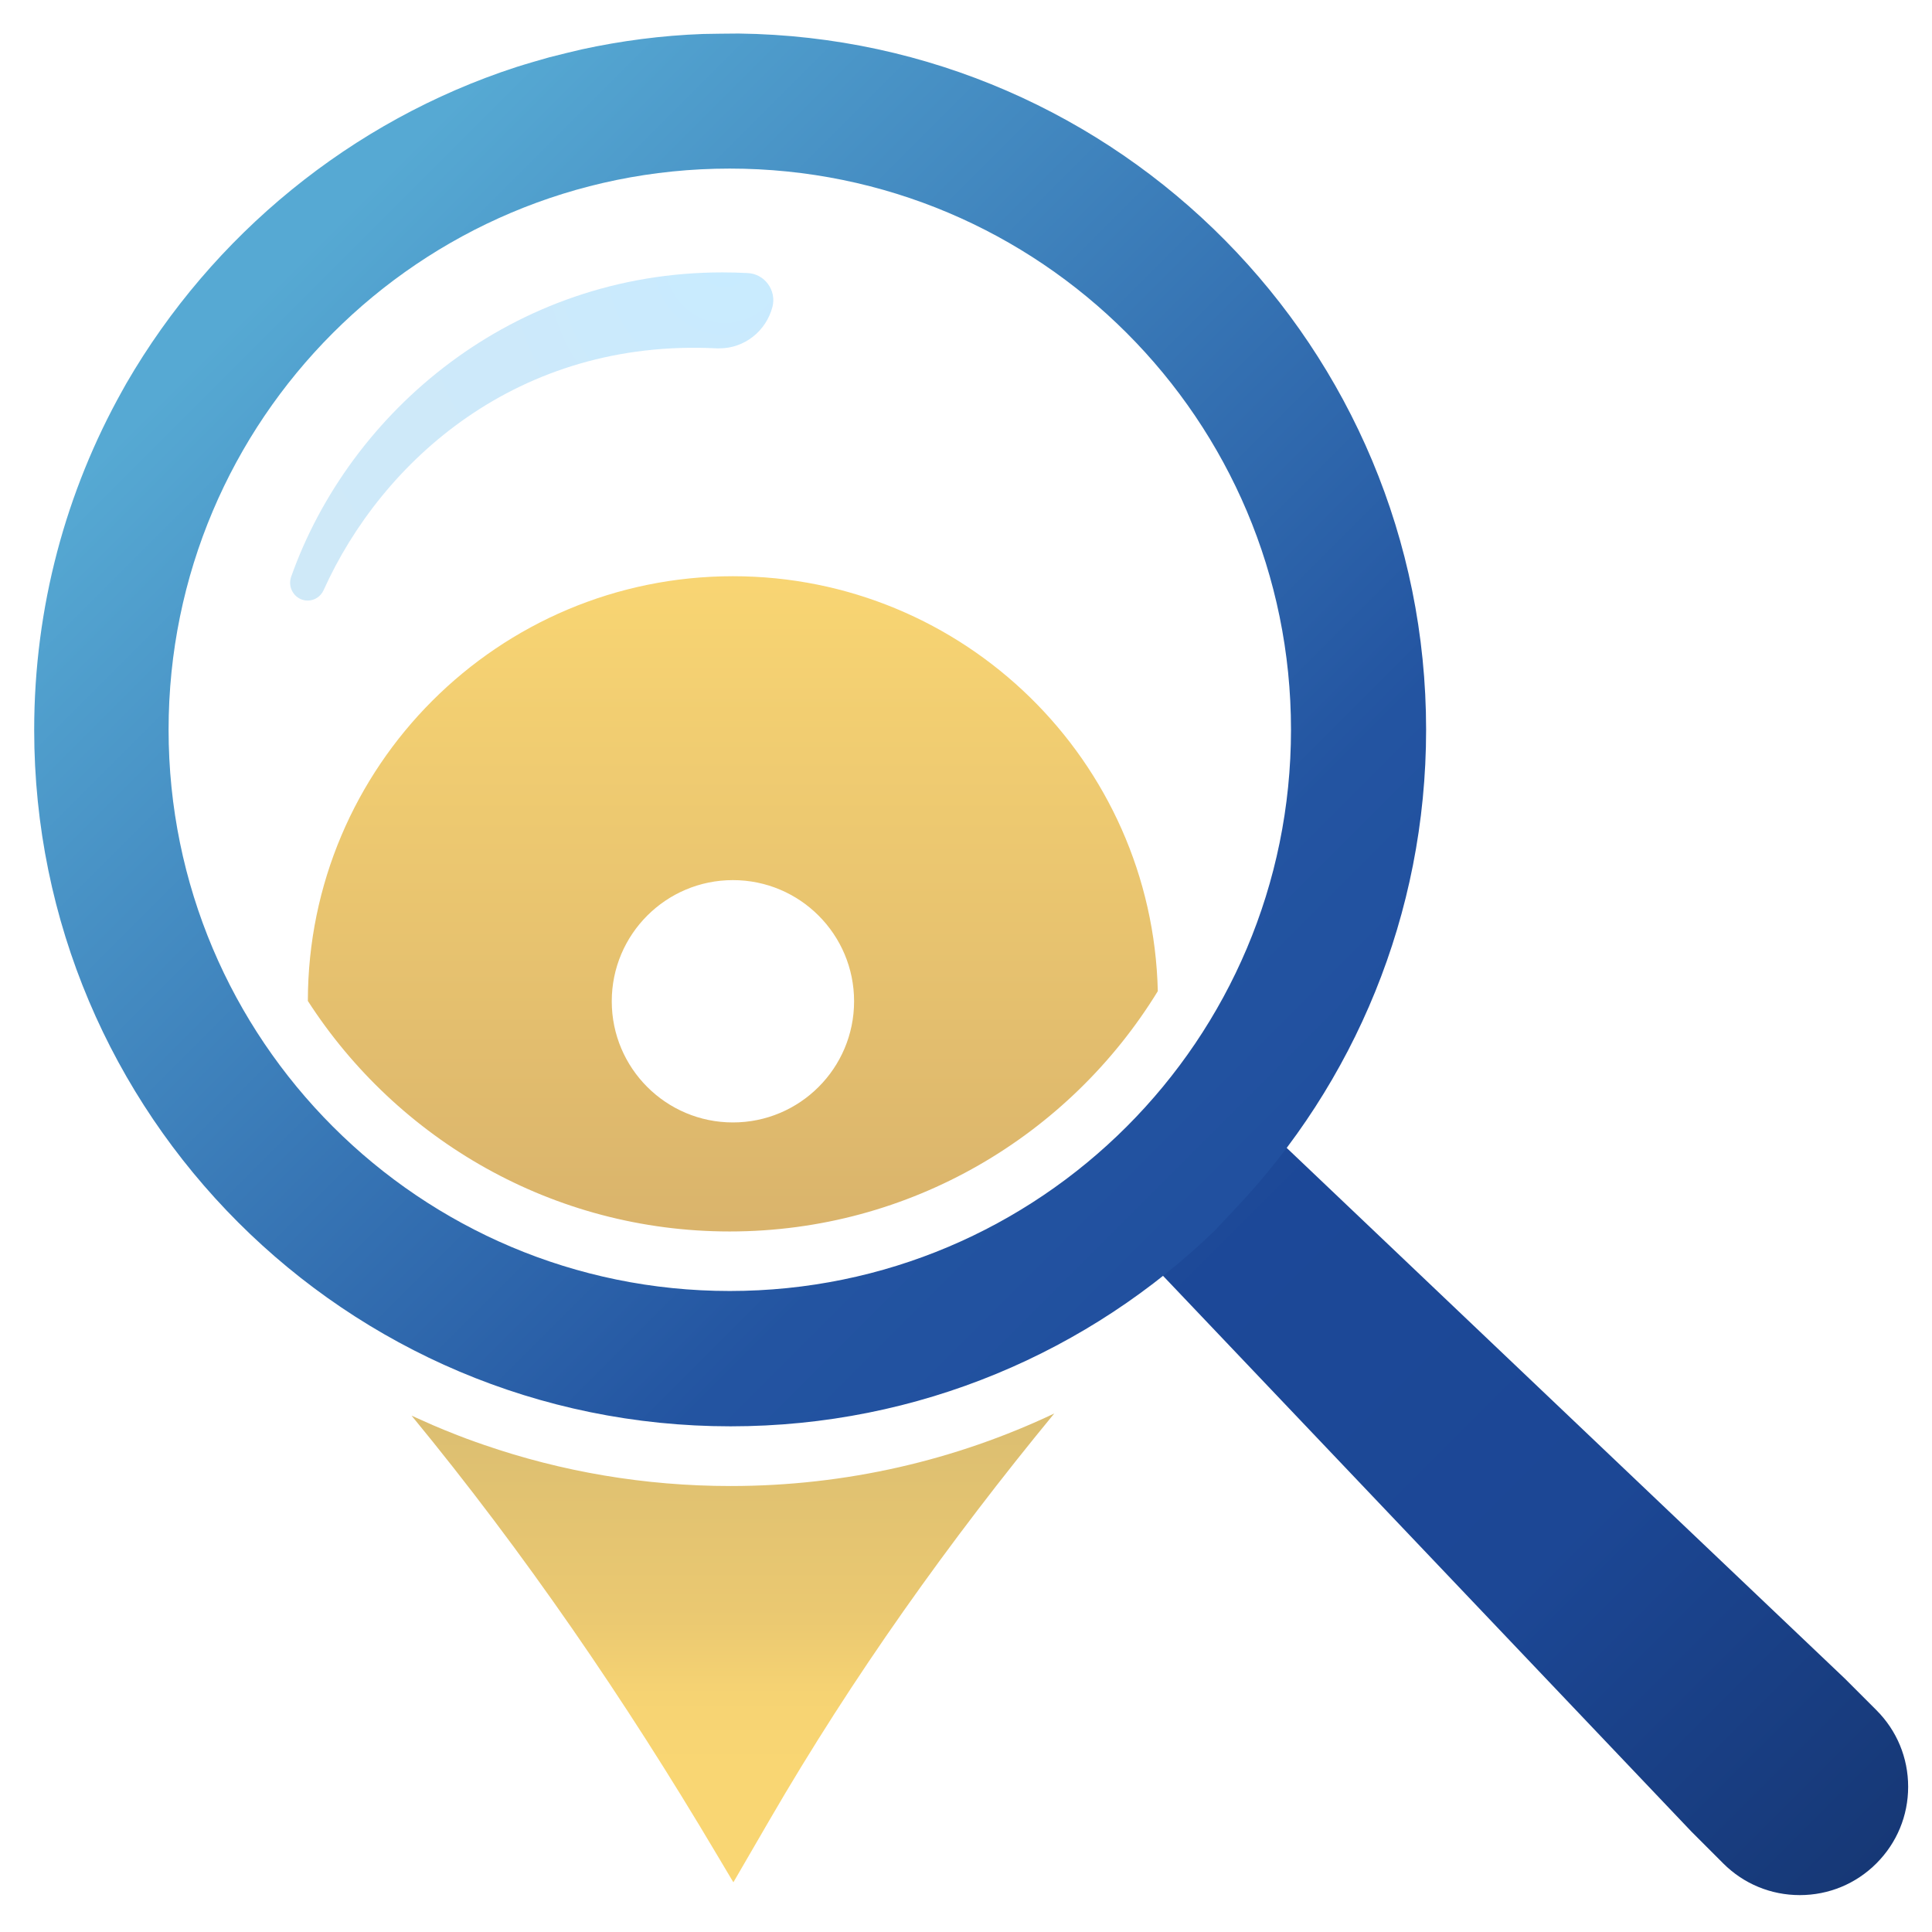
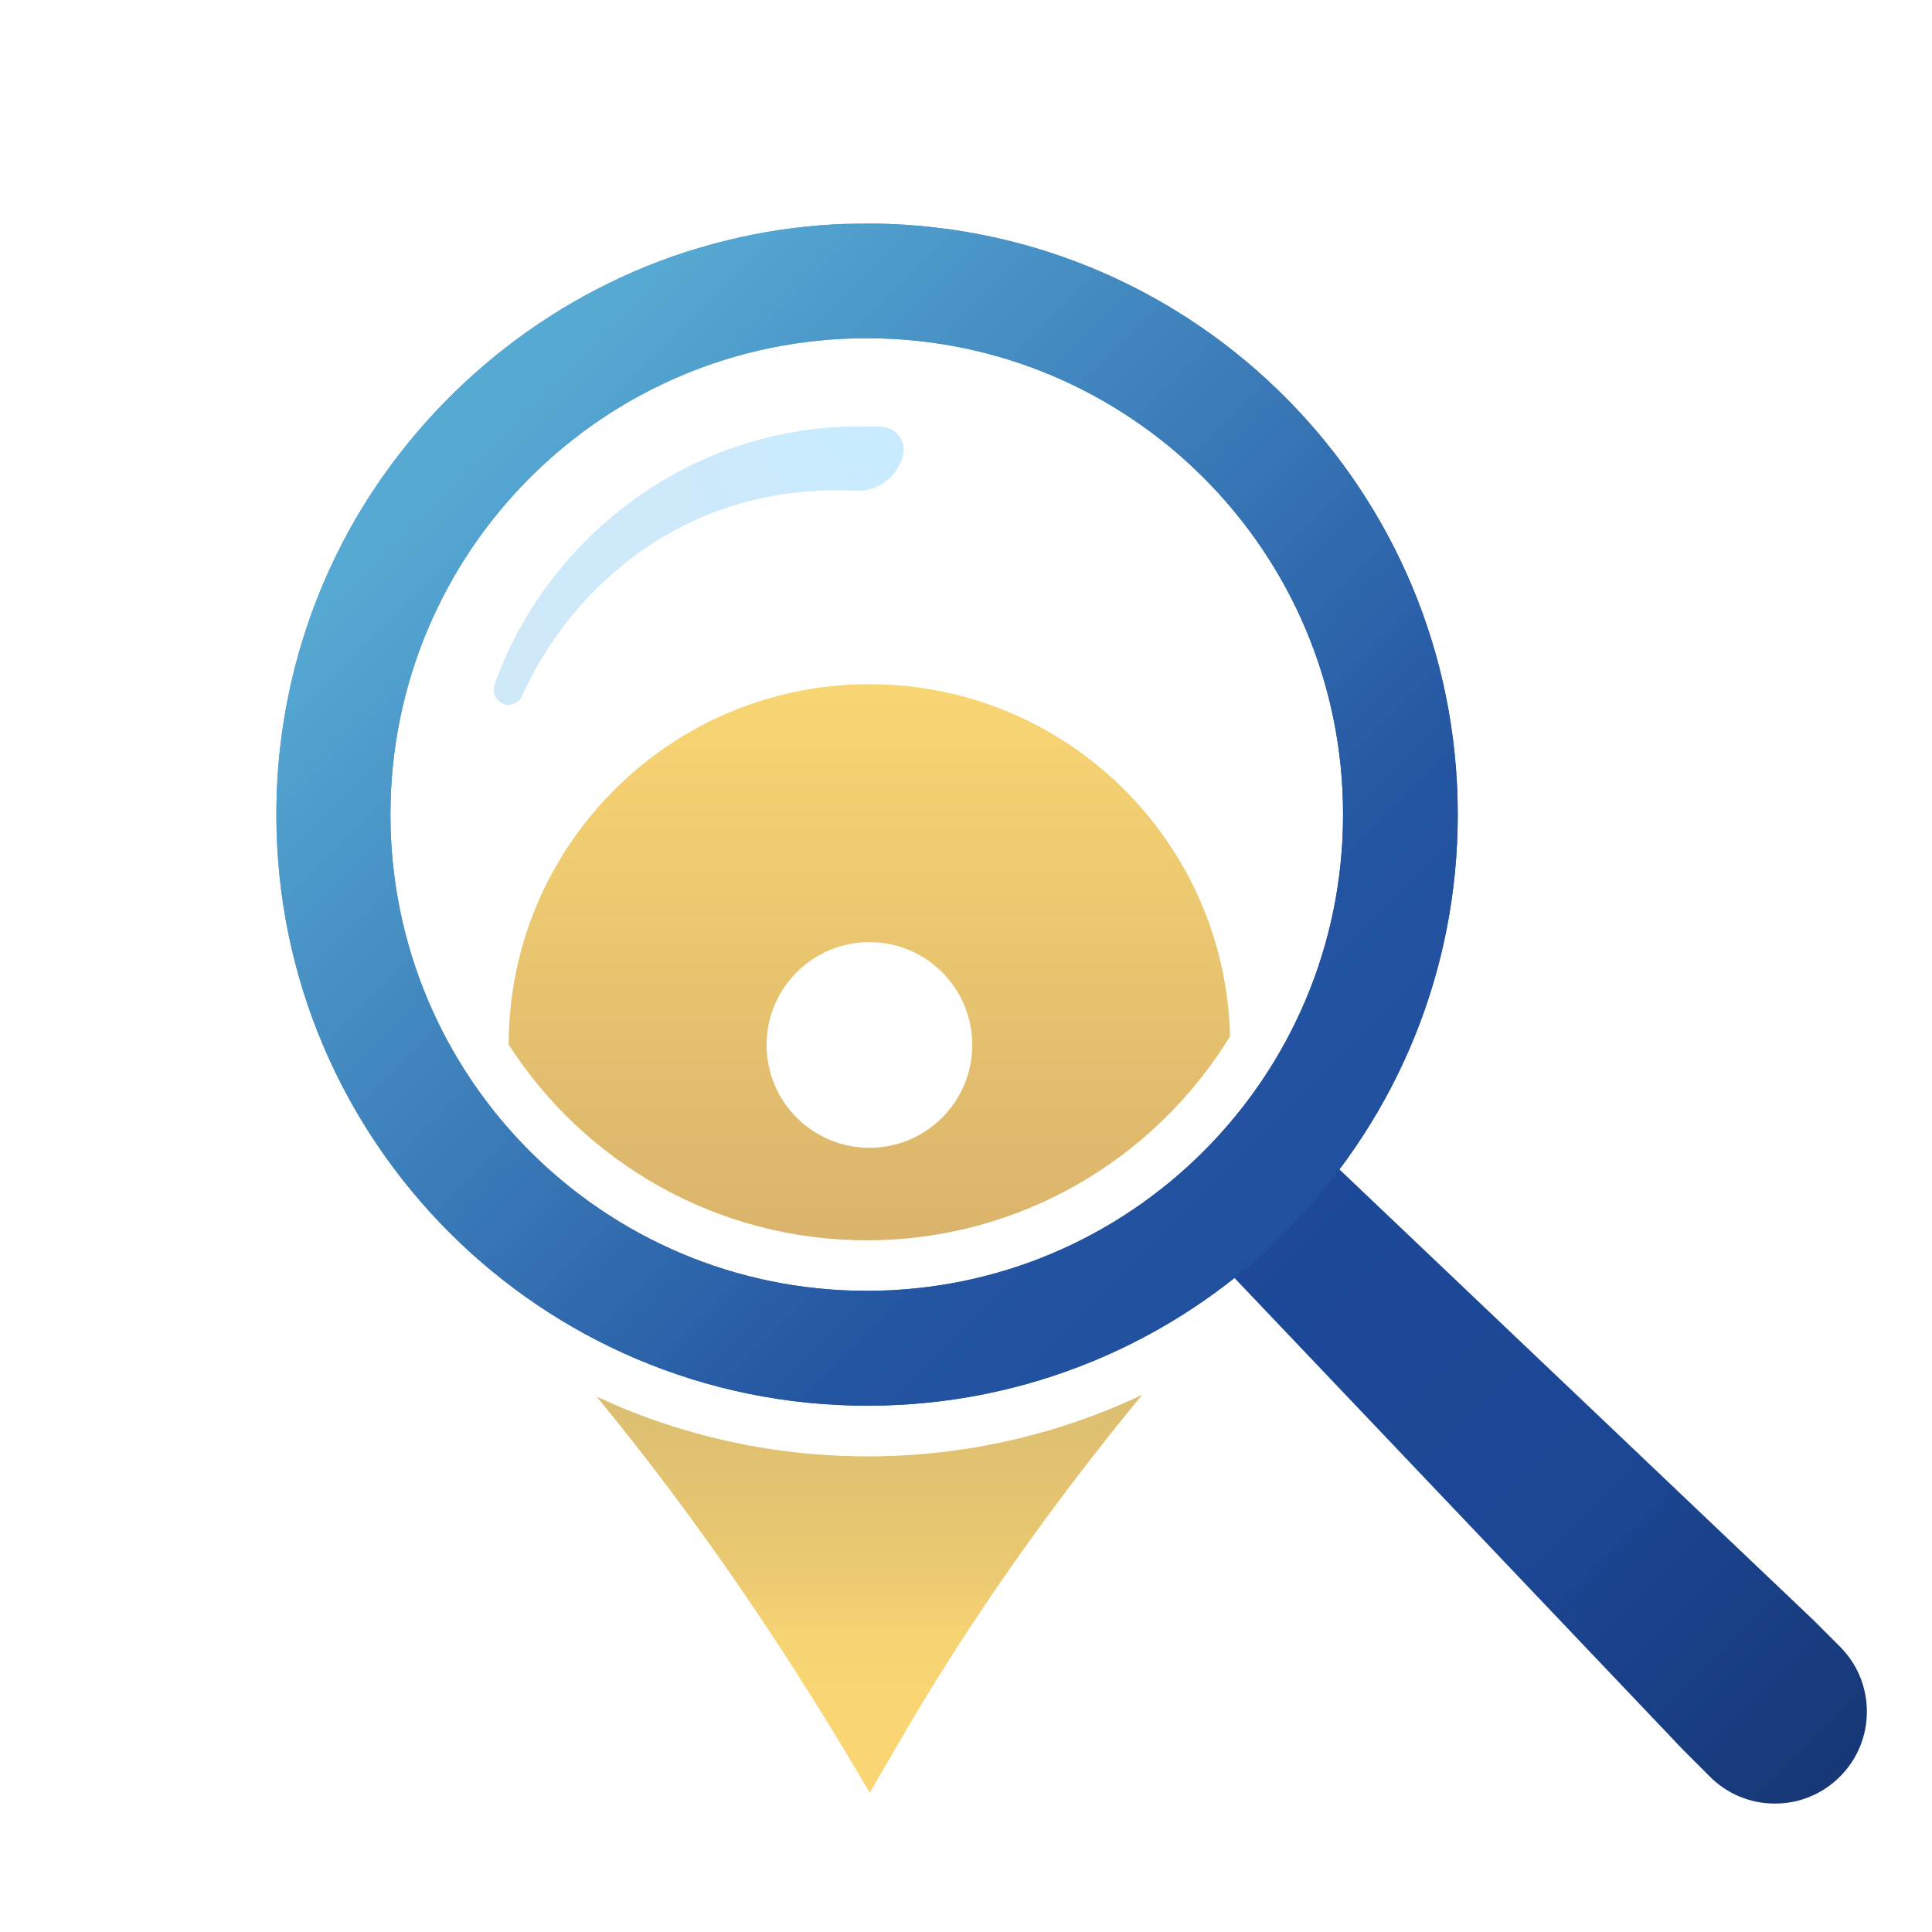
<svg xmlns="http://www.w3.org/2000/svg" width="100%" height="100%" viewBox="0 0 8334 8334" version="1.1" xml:space="preserve" style="fill-rule:evenodd;clip-rule:evenodd;stroke-linejoin:round;stroke-miterlimit:2;">
  <g id="Layer-1">
-     <path d="M3151.46,6410.19c-372.214,-0 -729.925,-62.349 -1063.18,-177.254c-12.54,-4.384 -24.911,-8.769 -37.45,-13.142c-24.911,-8.757 -49.677,-17.972 -74.275,-27.633c-0.457,-0.301 -1.072,-0.457 -1.674,-0.614c-36.378,-14.033 -72.624,-28.837 -108.412,-44.244c-10.118,-4.228 -84.862,-37.739 -91.054,-40.606c487.565,592.519 922.152,1228.05 1314.29,1888.98l73.841,123.963l155.98,-268.765c359.217,-619.249 774.013,-1201.79 1228.22,-1753.55c-423.252,200.683 -896.638,312.865 -1396.28,312.865Z" style="fill:url(#_Linear1);fill-rule:nonzero;" />
-     <path d="M1328.01,4317.83c0.759,-1012 821.424,-1832.22 1833.57,-1832.22c997.943,0 1809.71,797.43 1832.81,1789.94c-380.67,621.345 -1066.21,1036.6 -1846.71,1036.6c-762.532,0 -1434.17,-396.522 -1819.67,-994.317Zm2356.23,1.349c-0,-288.653 -234.001,-522.653 -522.654,-522.653c-288.664,-0 -522.665,234 -522.665,522.653c-0,288.653 234.001,522.654 522.665,522.654c288.653,-0 522.654,-234.001 522.654,-522.654Z" style="fill:url(#_Linear2);" />
-     <path d="M1255.79,2488.34c-2.855,8.588 -4.288,17.177 -4.288,25.766c0,40.04 32.186,76.526 75.816,76.526c30.054,0 56.519,-17.876 68.673,-45.063c250.347,-555.767 836.879,-1086.52 1695.93,-1042.89l11.443,0c108.002,0 201.706,-74.382 228.882,-179.53c17.888,-70.817 -33.62,-141.634 -106.569,-145.211c-36.86,-1.952 -73.407,-2.915 -109.641,-2.915c-903.179,-0 -1607.17,598.806 -1860.25,1313.31Z" style="fill:url(#_Radial3);fill-rule:nonzero;" />
-     <path d="M5434.48,4841.45l-458.534,478l-0,140.947l2321.21,2441.45l136.093,136.13c88.271,88.283 205.657,136.888 330.488,136.888c124.83,-0 242.204,-48.605 330.487,-136.888c88.284,-88.284 136.9,-205.658 136.9,-330.5c0,-124.806 -48.641,-242.192 -136.912,-330.463l-136.828,-136.804l-2522.9,-2398.76Z" style="fill:url(#_Linear4);fill-rule:nonzero;" />
-     <path d="M3186.6,144.664c-11.503,-0.301 -146.645,1.554 -153.475,1.867c-178.964,6.529 -353.88,29.525 -523.822,66.493c-14.298,3.108 -118.373,28.271 -139.803,34.174c-16.78,4.348 -112.483,32.307 -142.923,42.256c-712.085,231.761 -1310.77,724.818 -1681.11,1363.59c-5.915,10.564 -11.805,21.116 -17.72,31.692c-242.324,433.093 -380.272,932.354 -380.272,1463.93c-0,1659.06 1344.96,3004.01 3004.01,3004.01c812.752,0 1549.69,-322.489 2090.59,-846.311c29.211,-31.68 59.024,-63.059 88.548,-94.45c509.211,-538.097 821.136,-1264.78 821.136,-2064.17c-0,-1645.69 -1323.52,-2982.27 -2965.16,-3003.08Zm-2459.38,3003.08c0,-1336.88 1083.67,-2420.54 2420.54,-2420.54c1337.5,0 2421.16,1083.66 2421.16,2420.54c-0,1337.81 -1083.66,2421.16 -2421.16,2421.16c-1336.86,-0 -2420.54,-1083.35 -2420.54,-2421.16Z" style="fill:url(#_Linear5);fill-rule:nonzero;" />
+     <path d="M3741.78,6282.28c-315.911,0 -619.513,-52.917 -902.361,-150.441c-10.642,-3.721 -21.142,-7.443 -31.785,-11.154c-21.143,-7.432 -42.162,-15.253 -63.039,-23.453c-0.389,-0.255 -0.91,-0.388 -1.421,-0.521c-30.876,-11.911 -61.639,-24.476 -92.013,-37.552c-8.588,-3.588 -72.026,-32.031 -77.281,-34.464c413.813,502.892 782.662,1042.29 1115.48,1603.24l62.671,105.212l132.386,-228.11c304.88,-525.578 656.932,-1020 1042.43,-1488.3c-359.229,170.326 -761.008,265.539 -1185.08,265.539Z" style="fill:url(#_Linear1);fill-rule:nonzero;" />
+     <path d="M2194.16,4506.42c0.644,-858.921 697.172,-1555.07 1556.22,-1555.07c846.99,-0 1535.96,676.806 1555.57,1519.18c-323.088,527.357 -904.927,879.797 -1567.37,879.797c-647.188,0 -1217.23,-336.542 -1544.42,-843.912Zm1999.82,1.145c-0,-244.99 -198.605,-443.594 -443.595,-443.594c-245,-0 -443.604,198.604 -443.604,443.594c-0,244.99 198.604,443.595 443.604,443.595c244.99,-0 443.595,-198.605 443.595,-443.595Z" style="fill:url(#_Linear2);" />
+     <path d="M2132.86,2953.66c-2.423,7.29 -3.64,14.579 -3.64,21.869c0,33.983 27.318,64.951 64.348,64.951c25.508,-0 47.97,-15.172 58.285,-38.247c212.479,-471.699 710.289,-922.164 1439.4,-885.134l9.712,-0c91.666,-0 171.196,-63.131 194.26,-152.374c15.182,-60.104 -28.534,-120.209 -90.448,-123.246c-31.285,-1.656 -62.303,-2.474 -93.056,-2.474c-766.56,0 -1364.06,508.229 -1578.86,1114.65Z" style="fill:url(#_Radial3);fill-rule:nonzero;" />
+     <path d="M5679.46,4950.84l-389.174,405.696l-0,119.627l1970.09,2072.14l115.506,115.538c74.919,74.929 174.549,116.181 280.497,116.181c105.948,0 205.567,-41.252 280.496,-116.181c74.93,-74.93 116.192,-174.549 116.192,-280.507c0,-105.927 -41.283,-205.557 -116.202,-280.476l-116.131,-116.11l-2141.27,-2035.91Z" style="fill:url(#_Linear4);fill-rule:nonzero;" />
+     <path d="M3771.61,964.507c-9.764,-0.256 -124.463,1.318 -130.26,1.584c-151.893,5.541 -300.351,25.058 -444.586,56.435c-12.136,2.638 -100.468,23.995 -118.656,29.004c-14.242,3.691 -95.469,27.42 -121.304,35.865c-604.372,196.703 -1112.5,615.178 -1426.81,1157.33c-5.02,8.966 -10.019,17.922 -15.039,26.898c-205.67,367.582 -322.751,791.322 -322.751,1242.49c0,1408.11 1141.51,2549.61 2549.61,2549.61c689.811,-0 1315.27,-273.708 1774.36,-718.294c24.793,-26.888 50.096,-53.521 75.154,-80.164c432.185,-456.701 696.927,-1073.46 696.927,-1751.94c0,-1396.76 -1123.32,-2531.15 -2516.64,-2548.82Zm-2087.37,2548.82c-0,-1134.65 919.751,-2054.39 2054.39,-2054.39c1135.18,0 2054.93,919.741 2054.93,2054.39c-0,1135.45 -919.741,2054.93 -2054.93,2054.93c-1134.64,-0 -2054.39,-919.476 -2054.39,-2054.93Z" style="fill:url(#_Linear5);fill-rule:nonzero;" />
+     <path d="M3771.61,964.507c-9.764,-0.256 -124.463,1.318 -130.26,1.584c-151.893,5.541 -300.351,25.058 -444.586,56.435c-12.136,2.638 -100.468,23.995 -118.656,29.004c-14.242,3.691 -95.469,27.42 -121.304,35.865c-604.372,196.703 -1112.5,615.178 -1426.81,1157.33c-5.02,8.966 -10.019,17.922 -15.039,26.898c-205.67,367.582 -322.751,791.322 -322.751,1242.49c0,1408.11 1141.51,2549.61 2549.61,2549.61c689.811,-0 1315.27,-273.708 1774.36,-718.294c24.793,-26.888 50.096,-53.521 75.154,-80.164c432.185,-456.701 696.927,-1073.46 696.927,-1751.94c0,-1396.76 -1123.32,-2531.15 -2516.64,-2548.82Zm-2087.37,2548.82c-0,-1134.65 919.751,-2054.39 2054.39,-2054.39c1135.18,0 2054.93,919.741 2054.93,2054.39c-0,1135.45 -919.741,2054.93 -2054.93,2054.93c-1134.64,-0 -2054.39,-919.476 -2054.39,-2054.93Z" style="fill:url(#_Linear6);fill-rule:nonzero;" />
  </g>
  <defs>
-     <linearGradient id="_Linear1" x1="0" y1="0" x2="1" y2="0" gradientUnits="userSpaceOnUse" gradientTransform="matrix(0,5205.19,-5205.19,0,3161.57,2415.21)">
+     <linearGradient id="_Linear1" x1="0" y1="0" x2="1" y2="0" gradientUnits="userSpaceOnUse" gradientTransform="matrix(0,4417.83,-4417.83,0,3750.37,2891.6)">
      <stop offset="0" style="stop-color:#9a9073;stop-opacity:1" />
      <stop offset="0.88" style="stop-color:#ebc971;stop-opacity:1" />
      <stop offset="0.94" style="stop-color:#f6d373;stop-opacity:1" />
      <stop offset="1" style="stop-color:#f9d673;stop-opacity:1" />
    </linearGradient>
-     <linearGradient id="_Linear2" x1="0" y1="0" x2="1" y2="0" gradientUnits="userSpaceOnUse" gradientTransform="matrix(0,4012.04,-4012.04,0,3161.19,2431.46)">
+     <linearGradient id="_Linear2" x1="0" y1="0" x2="1" y2="0" gradientUnits="userSpaceOnUse" gradientTransform="matrix(-7.10543e-15,3405.16,-3405.16,-7.10543e-15,3750.05,2905.39)">
      <stop offset="0" style="stop-color:#f9d673;stop-opacity:1" />
      <stop offset="1" style="stop-color:#cda669;stop-opacity:1" />
    </linearGradient>
-     <radialGradient id="_Radial3" cx="0" cy="0" r="1" gradientUnits="userSpaceOnUse" gradientTransform="matrix(-1826.34,1256.52,-1256.52,-1826.34,3128.01,1140.84)">
+     <radialGradient id="_Radial3" cx="0" cy="0" r="1" gradientUnits="userSpaceOnUse" gradientTransform="matrix(-1550.08,1066.46,-1066.46,-1550.08,3721.88,1809.99)">
      <stop offset="0" style="stop-color:#c8ebff;stop-opacity:1" />
      <stop offset="0.46" style="stop-color:#cde9fa;stop-opacity:1" />
      <stop offset="1" style="stop-color:#cfe9f8;stop-opacity:1" />
    </radialGradient>
-     <linearGradient id="_Linear4" x1="0" y1="0" x2="1" y2="0" gradientUnits="userSpaceOnUse" gradientTransform="matrix(-7069.66,-7069.66,7069.66,-7069.66,8137.32,8081.09)">
+     <linearGradient id="_Linear4" x1="0" y1="0" x2="1" y2="0" gradientUnits="userSpaceOnUse" gradientTransform="matrix(-6000.27,-6000.27,6000.27,-6000.27,7973.46,7700.43)">
      <stop offset="0" style="stop-color:#163774;stop-opacity:1" />
      <stop offset="0.2" style="stop-color:#1c4795;stop-opacity:1" />
      <stop offset="0.58" style="stop-color:#1d4a9b;stop-opacity:1" />
      <stop offset="1" style="stop-color:#1d4a9b;stop-opacity:1" />
    </linearGradient>
-     <linearGradient id="_Linear5" x1="0" y1="0" x2="1" y2="0" gradientUnits="userSpaceOnUse" gradientTransform="matrix(-6888.71,-6888.71,6888.71,-6888.71,8071.63,8070.38)">
+     <linearGradient id="_Linear5" x1="0" y1="0" x2="1" y2="0" gradientUnits="userSpaceOnUse" gradientTransform="matrix(-5846.69,-5846.69,5846.69,-5846.69,7917.7,7691.34)">
+       <stop offset="0" style="stop-color:#1d4a9b;stop-opacity:1" />
+       <stop offset="0.41" style="stop-color:#21509f;stop-opacity:1" />
+       <stop offset="0.51" style="stop-color:#2354a1;stop-opacity:1" />
+       <stop offset="1" style="stop-color:#56a9d3;stop-opacity:1" />
+     </linearGradient>
+     <linearGradient id="_Linear6" x1="0" y1="0" x2="1" y2="0" gradientUnits="userSpaceOnUse" gradientTransform="matrix(-5846.69,-5846.69,5846.69,-5846.69,7917.7,7691.34)">
      <stop offset="0" style="stop-color:#1d4a9b;stop-opacity:1" />
      <stop offset="0.41" style="stop-color:#21509f;stop-opacity:1" />
      <stop offset="0.51" style="stop-color:#2354a1;stop-opacity:1" />
      <stop offset="1" style="stop-color:#56a9d3;stop-opacity:1" />
    </linearGradient>
  </defs>
</svg>
